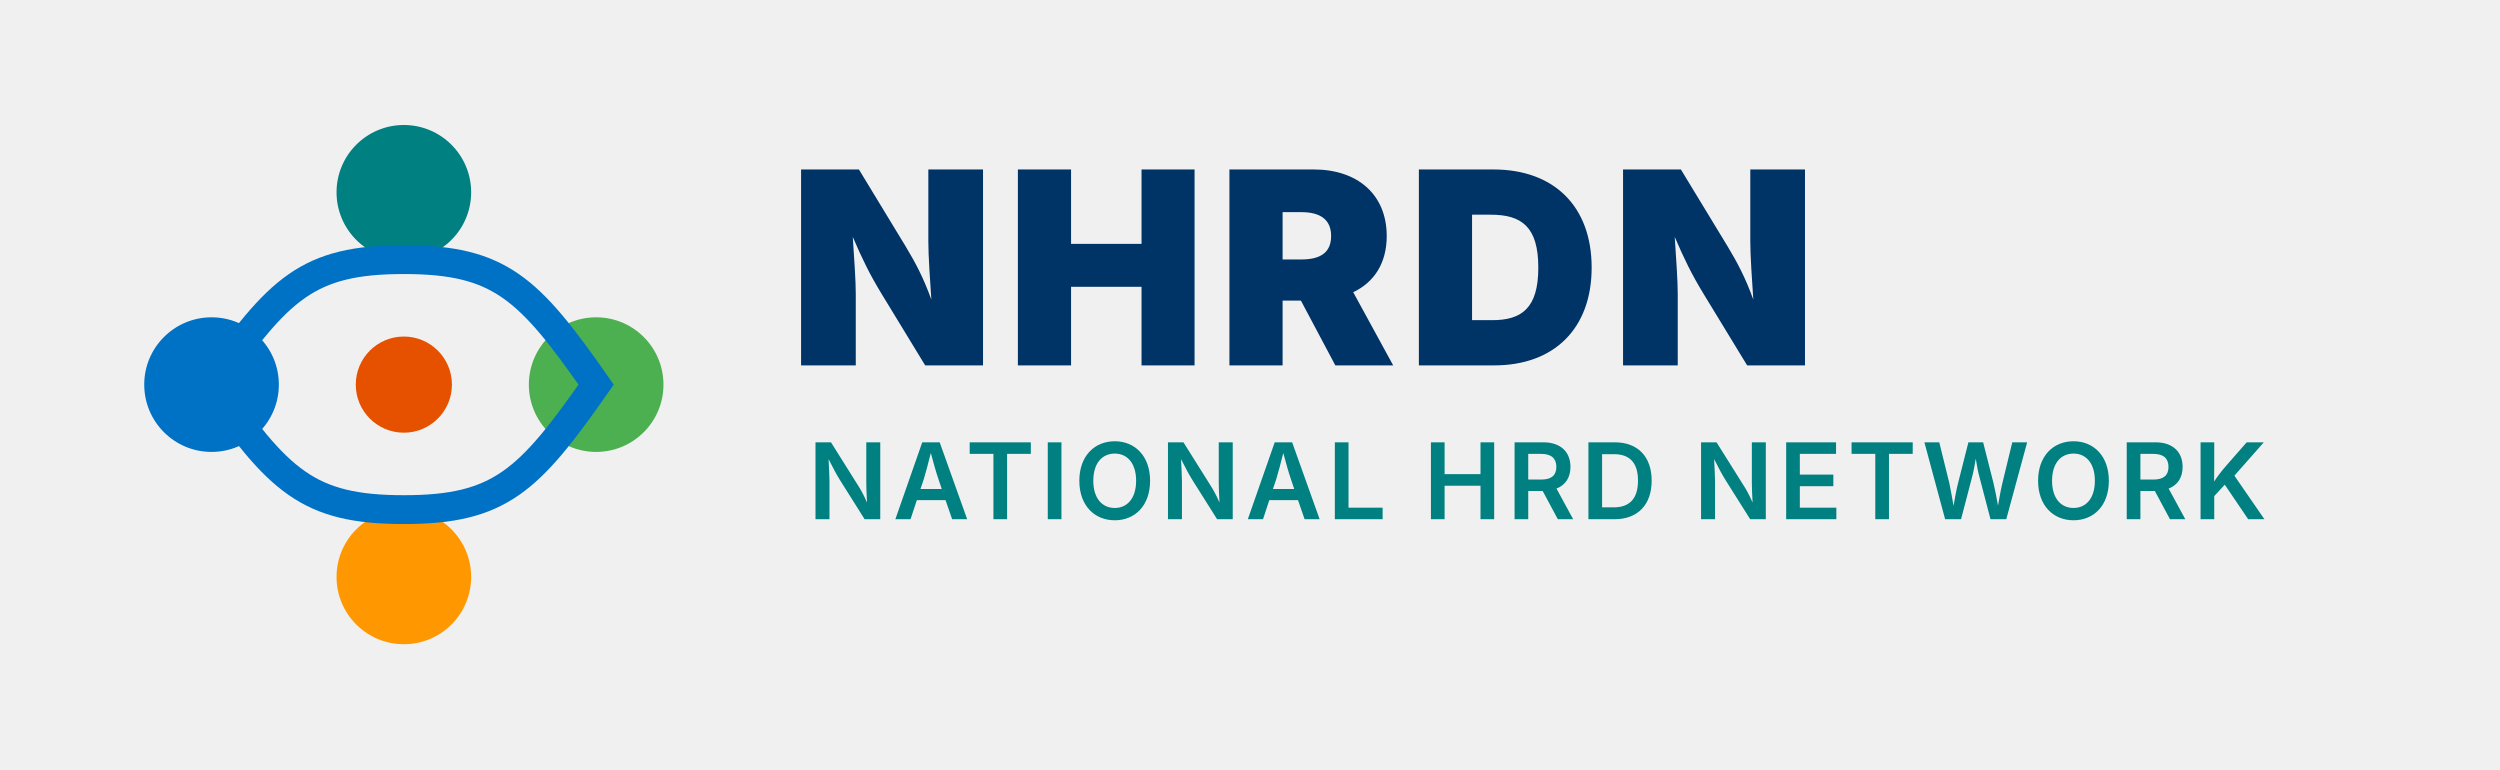
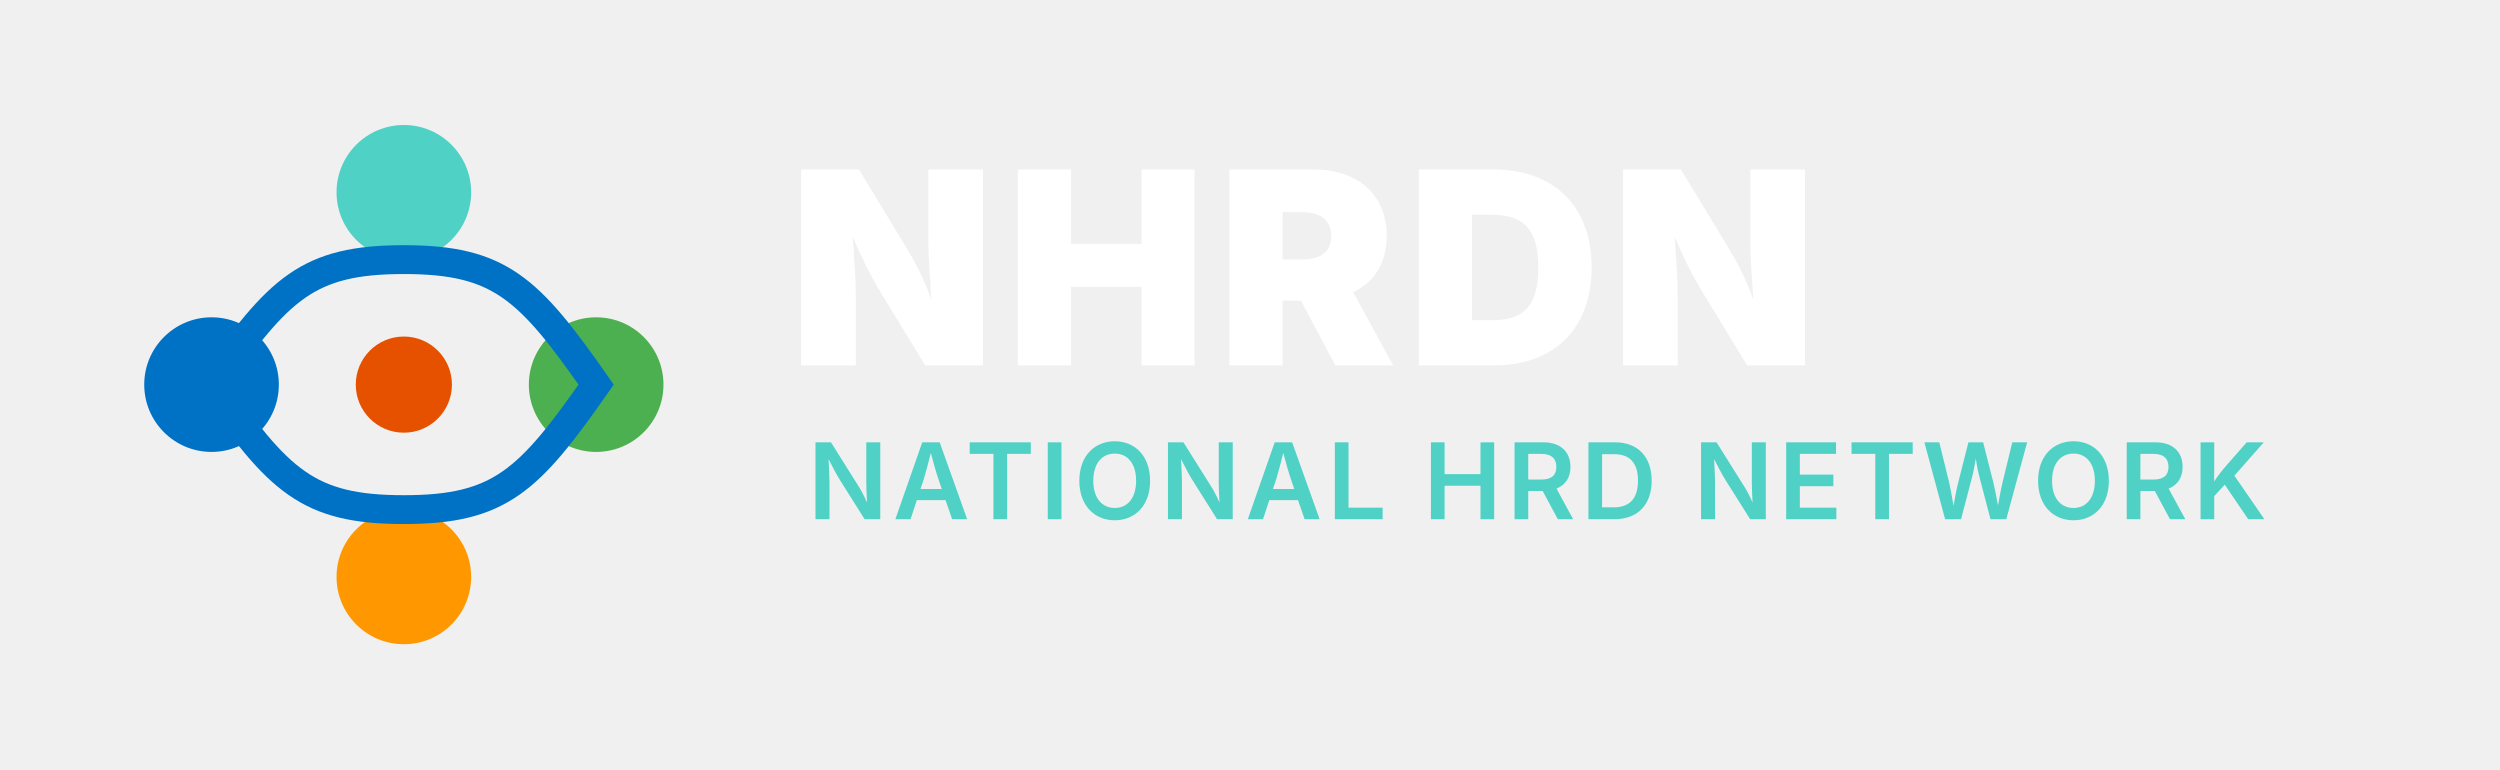
<svg xmlns="http://www.w3.org/2000/svg" viewBox="0 0 260 80" fill="none">
  <g transform="translate(10, 8)">
-     <circle cx="32" cy="12" r="7" fill="#008080" />
+     <circle cx="32" cy="12" r="7" fill="#4FD1C5" />
    <circle cx="52" cy="32" r="7" fill="#4CAF50" />
    <circle cx="32" cy="52" r="7" fill="#FF9800" />
    <circle cx="12" cy="32" r="7" fill="#0072C6" />
    <path d="M32 19 C42 19 45 22 52 32 C45 42 42 45 32 45 C22 45 19 42 12 32 C19 22 22 19 32 19 Z" fill="none" stroke="#0072C6" stroke-width="3" stroke-linecap="round" />
    <circle cx="32" cy="32" r="5" fill="#E65100" />
  </g>
-   <text x="82" y="38" font-family="'Geist', 'Inter', 'Segoe UI', sans-serif" font-weight="900" font-size="28" fill="#003366" letter-spacing="1">NHRDN</text>
-   <text x="84" y="54" font-family="'Geist', 'Inter', 'Segoe UI', sans-serif" font-weight="600" font-size="11" fill="#008080" letter-spacing="0.5">NATIONAL HRD NETWORK</text>
+   <text x="82" y="38" font-family="'Geist', 'Inter', 'Segoe UI', sans-serif" font-weight="900" font-size="28" fill="#FFFFFF" letter-spacing="1">NHRDN</text>
+   <text x="84" y="54" font-family="'Geist', 'Inter', 'Segoe UI', sans-serif" font-weight="600" font-size="11" fill="#4FD1C5" letter-spacing="0.5">NATIONAL HRD NETWORK</text>
</svg>
